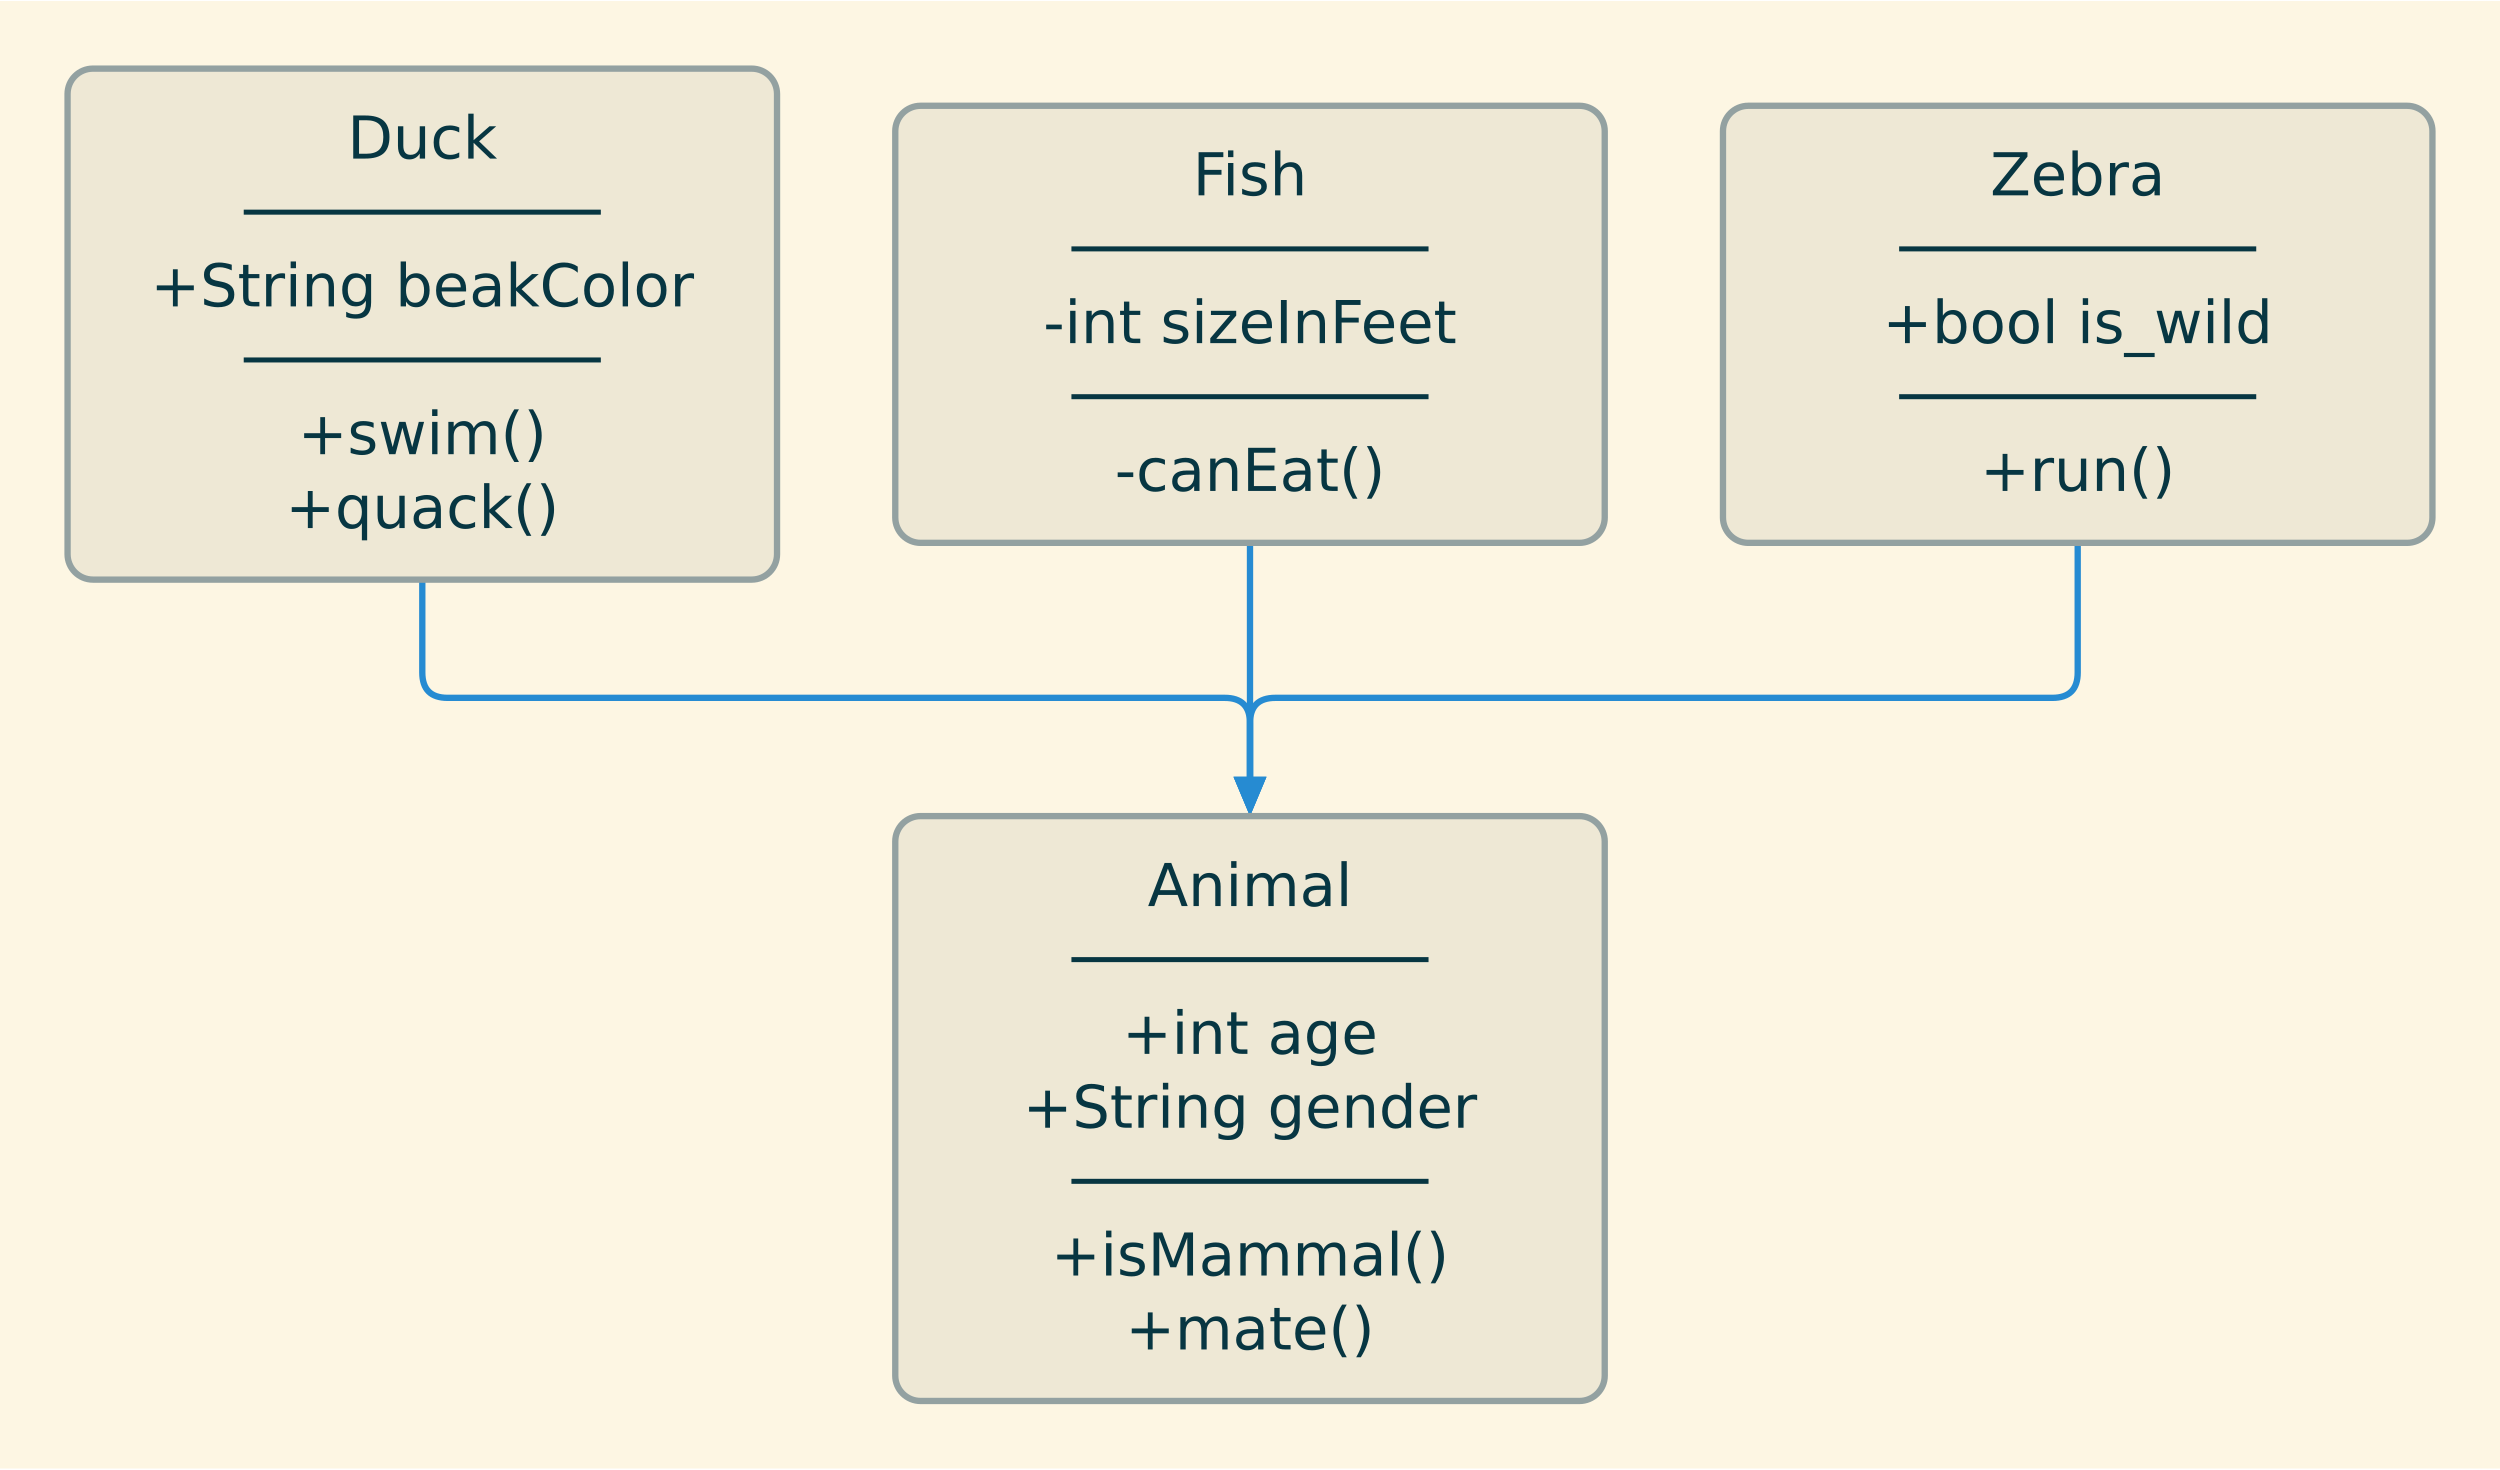
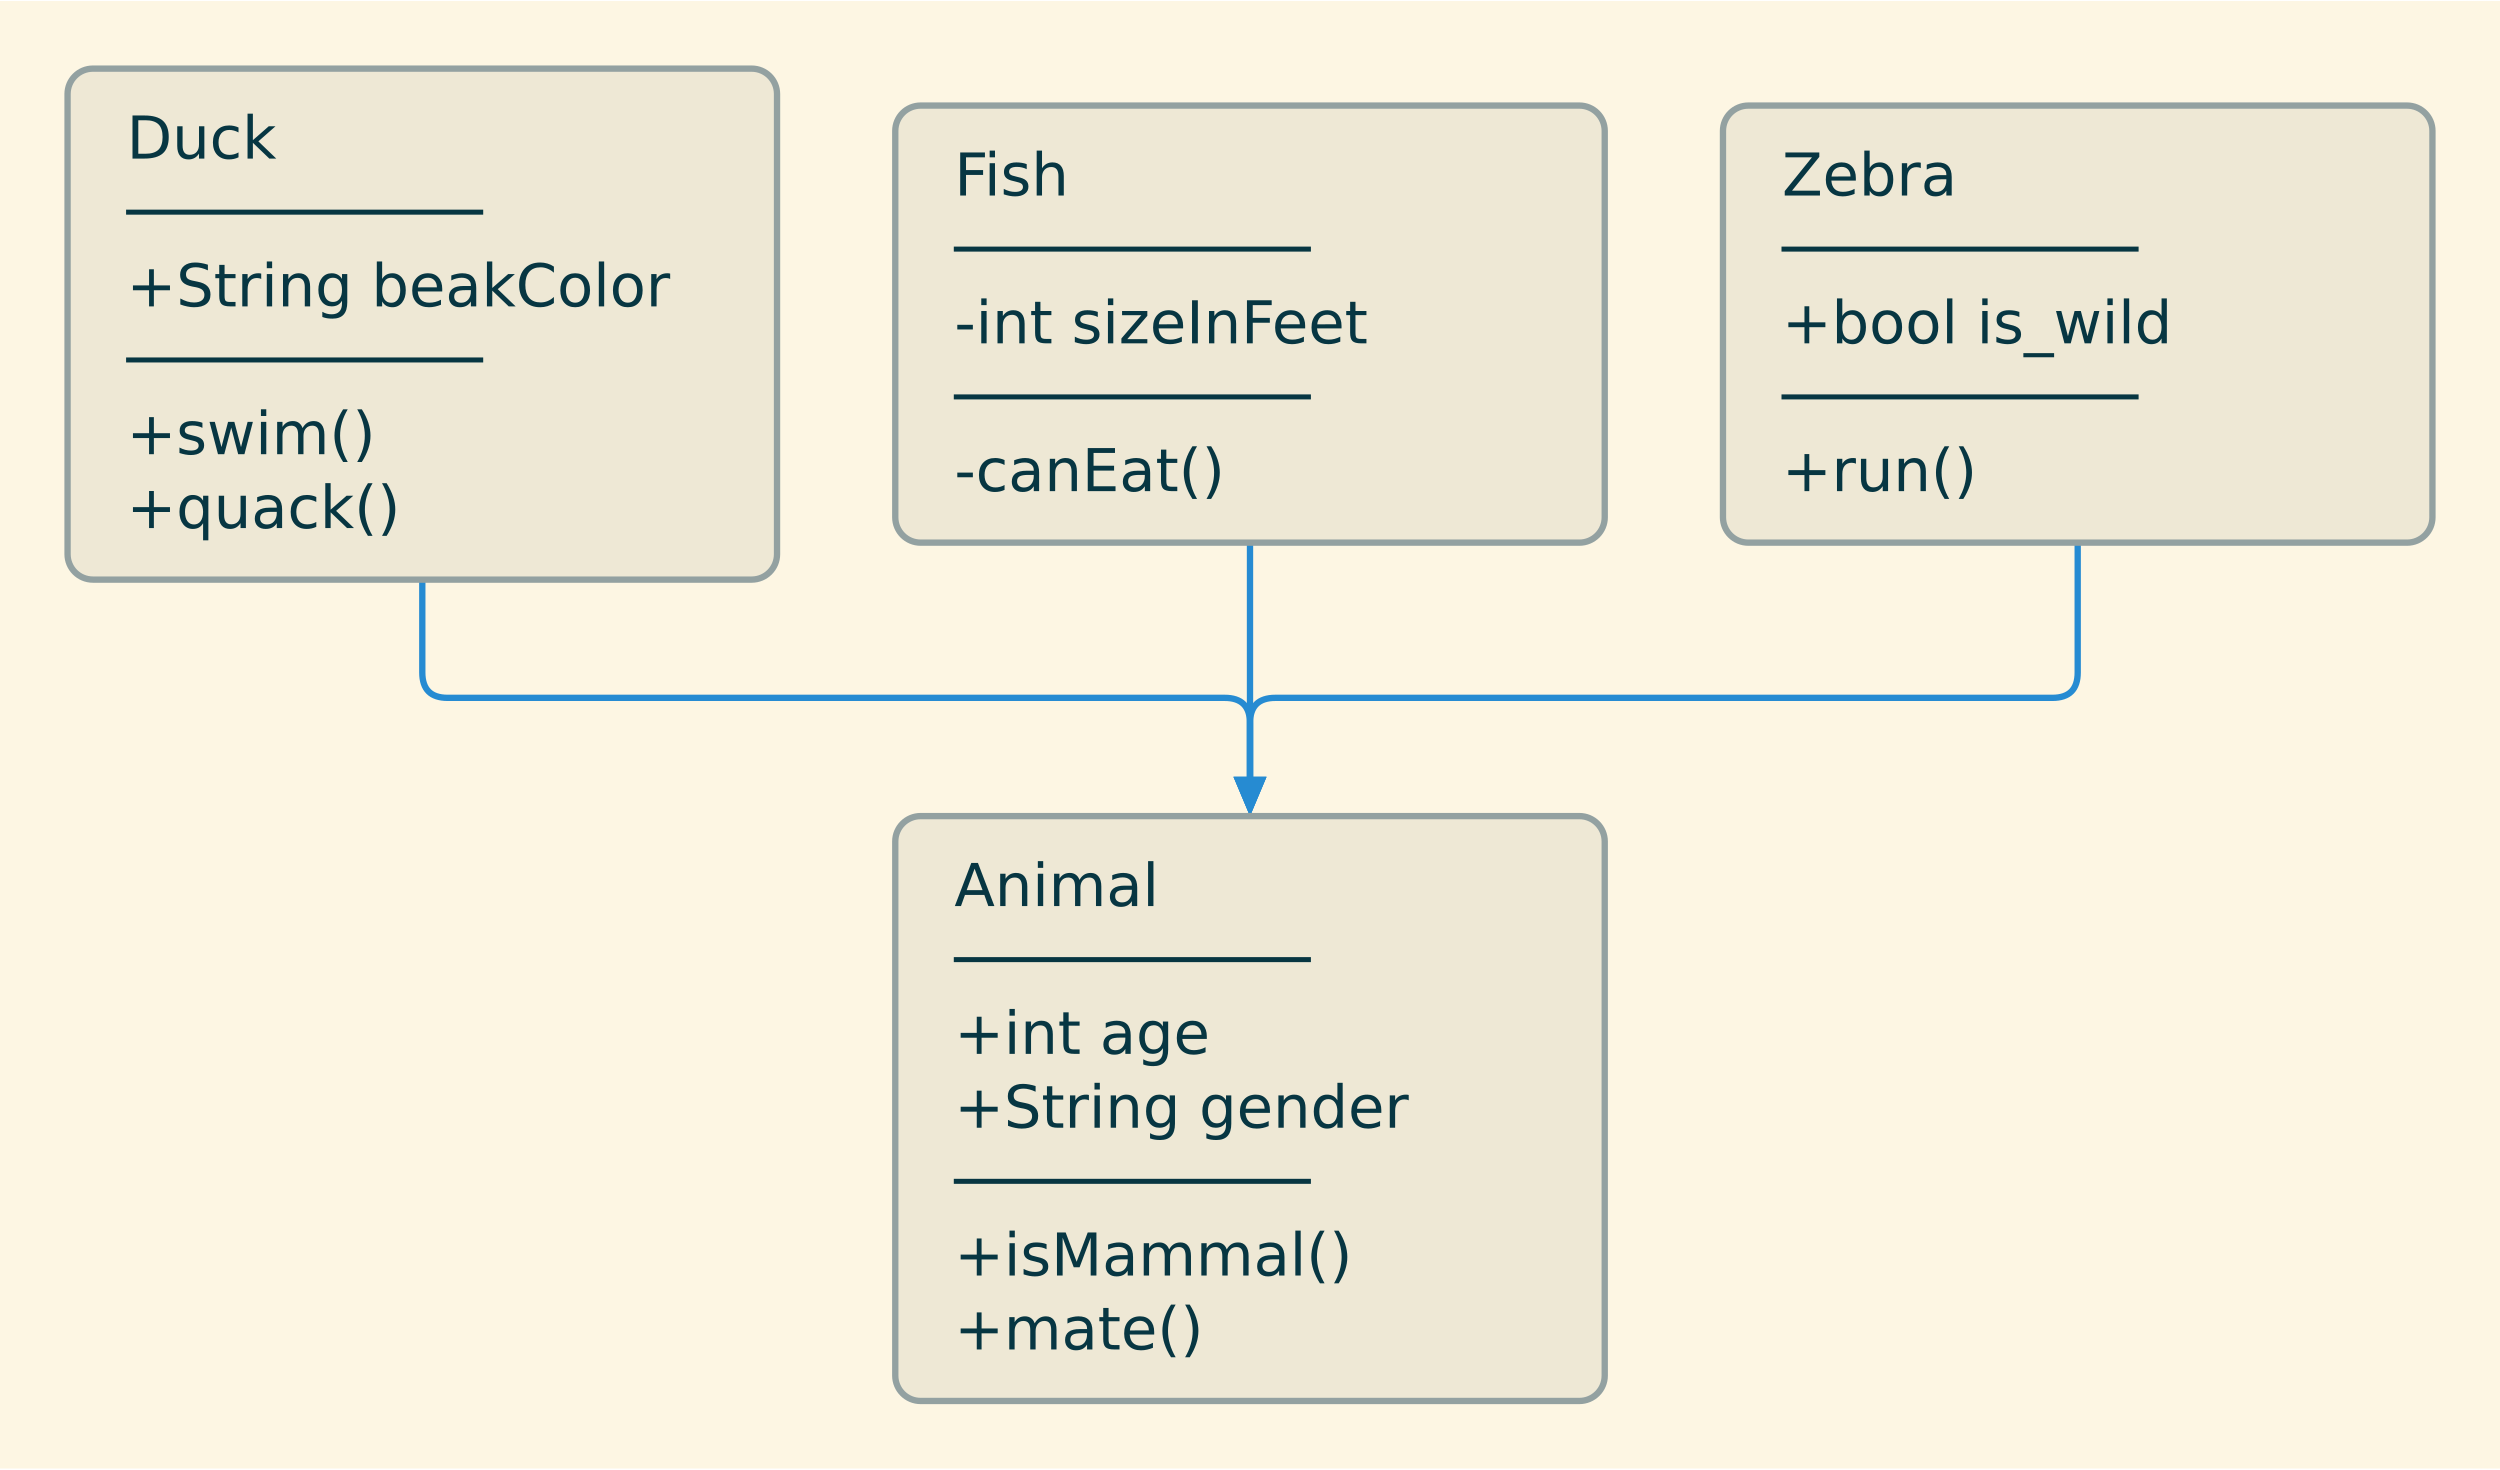
- <svg xmlns="http://www.w3.org/2000/svg" width="592" height="348" viewBox="0 0 592.0 347.5" class="nodal">
-   <rect x="0" y="0" width="592.0" height="347.5" fill="#fdf6e3" />
-   <g id="e0" class="nodal-edge accent">
-     <path d="M 100.0 137.0 L 100.0 159.0 Q 100.0 165.0 106.0 165.0 L 290.0 165.0 Q 296.0 165.0 296.0 171.0 L 296.0 184.6" fill="none" stroke="#268bd2" stroke-width="1.5" stroke-linecap="butt" stroke-linejoin="round" />
-     <polygon class="nodal-head" points="296.0,193.0 292.1,183.7 299.9,183.7" fill="#268bd2" />
+ <svg xmlns="http://www.w3.org/2000/svg" width="592" height="348" viewBox="0 0 592 347.5" class="nodal">
+   <rect x="0" y="0" width="592" height="347.5" fill="#fdf6e3" />
+   <g class="nodal-groups">
+ 
+ </g>
+   <g class="nodal-edges">
+     <g id="e0" class="nodal-edge accent">
+       <path d="M 100 137 L 100 159 Q 100 165 106 165 L 290 165 Q 296 165 296 171 L 296 184.63" fill="none" stroke="#268bd2" stroke-linejoin="round" stroke-width="1.5" stroke-linecap="butt" class="nodal-line" />
+       <polygon points="296,193 292.09,183.7 299.91,183.7" fill="#268bd2" class="nodal-head" />
+     </g>
+     <g id="e1" class="nodal-edge accent">
+       <path d="M 296 128.25 L 296 184.63" fill="none" stroke="#268bd2" stroke-linejoin="round" stroke-width="1.5" stroke-linecap="butt" class="nodal-line" />
+       <polygon points="296,193 292.09,183.7 299.91,183.7" fill="#268bd2" class="nodal-head" />
+     </g>
+     <g id="e2" class="nodal-edge accent">
+       <path d="M 492 128.25 L 492 159 Q 492 165 486 165 L 302 165 Q 296 165 296 171 L 296 184.63" fill="none" stroke="#268bd2" stroke-linejoin="round" stroke-width="1.5" stroke-linecap="butt" class="nodal-line" />
+       <polygon points="296,193 292.09,183.7 299.91,183.7" fill="#268bd2" class="nodal-head" />
+     </g>
  </g>
-   <g id="e1" class="nodal-edge accent">
-     <path d="M 296.0 128.2 L 296.0 184.6" fill="none" stroke="#268bd2" stroke-width="1.5" stroke-linecap="butt" stroke-linejoin="round" />
-     <polygon class="nodal-head" points="296.0,193.0 292.1,183.7 299.9,183.7" fill="#268bd2" />
-   </g>
-   <g id="e2" class="nodal-edge accent">
-     <path d="M 492.0 128.2 L 492.0 159.0 Q 492.0 165.0 486.0 165.0 L 302.0 165.0 Q 296.0 165.0 296.0 171.0 L 296.0 184.6" fill="none" stroke="#268bd2" stroke-width="1.5" stroke-linecap="butt" stroke-linejoin="round" />
-     <polygon class="nodal-head" points="296.0,193.0 292.1,183.7 299.9,183.7" fill="#268bd2" />
-   </g>
-   <g id="Animal" class="nodal-node">
-     <rect x="212.0" y="193.0" width="168.0" height="138.5" rx="6" fill="#eee8d5" stroke="#93a1a1" stroke-width="1.5" />
-     <text x="296.0" y="214.3" text-anchor="middle" font-family="&quot;DejaVu Sans&quot;, sans-serif" font-size="14" font-weight="normal" font-style="normal" fill="#073642">Animal</text>
-     <text x="296.0" y="231.8" text-anchor="middle" font-family="&quot;DejaVu Sans&quot;, sans-serif" font-size="14" font-weight="normal" font-style="normal" fill="#073642">──────────</text>
-     <text x="296.0" y="249.3" text-anchor="middle" font-family="&quot;DejaVu Sans&quot;, sans-serif" font-size="14" font-weight="normal" font-style="normal" fill="#073642">+int age</text>
-     <text x="296.0" y="266.8" text-anchor="middle" font-family="&quot;DejaVu Sans&quot;, sans-serif" font-size="14" font-weight="normal" font-style="normal" fill="#073642">+String gender</text>
-     <text x="296.0" y="284.3" text-anchor="middle" font-family="&quot;DejaVu Sans&quot;, sans-serif" font-size="14" font-weight="normal" font-style="normal" fill="#073642">──────────</text>
-     <text x="296.0" y="301.8" text-anchor="middle" font-family="&quot;DejaVu Sans&quot;, sans-serif" font-size="14" font-weight="normal" font-style="normal" fill="#073642">+isMammal()</text>
-     <text x="296.0" y="319.3" text-anchor="middle" font-family="&quot;DejaVu Sans&quot;, sans-serif" font-size="14" font-weight="normal" font-style="normal" fill="#073642">+mate()</text>
-   </g>
-   <g id="Duck" class="nodal-node">
-     <rect x="16.0" y="16.0" width="168.0" height="121.0" rx="6" fill="#eee8d5" stroke="#93a1a1" stroke-width="1.5" />
-     <text x="100.0" y="37.3" text-anchor="middle" font-family="&quot;DejaVu Sans&quot;, sans-serif" font-size="14" font-weight="normal" font-style="normal" fill="#073642">Duck</text>
-     <text x="100.0" y="54.8" text-anchor="middle" font-family="&quot;DejaVu Sans&quot;, sans-serif" font-size="14" font-weight="normal" font-style="normal" fill="#073642">──────────</text>
-     <text x="100.0" y="72.3" text-anchor="middle" font-family="&quot;DejaVu Sans&quot;, sans-serif" font-size="14" font-weight="normal" font-style="normal" fill="#073642">+String beakColor</text>
-     <text x="100.0" y="89.8" text-anchor="middle" font-family="&quot;DejaVu Sans&quot;, sans-serif" font-size="14" font-weight="normal" font-style="normal" fill="#073642">──────────</text>
-     <text x="100.0" y="107.3" text-anchor="middle" font-family="&quot;DejaVu Sans&quot;, sans-serif" font-size="14" font-weight="normal" font-style="normal" fill="#073642">+swim()</text>
-     <text x="100.0" y="124.8" text-anchor="middle" font-family="&quot;DejaVu Sans&quot;, sans-serif" font-size="14" font-weight="normal" font-style="normal" fill="#073642">+quack()</text>
-   </g>
-   <g id="Fish" class="nodal-node">
-     <rect x="212.0" y="24.8" width="168.0" height="103.5" rx="6" fill="#eee8d5" stroke="#93a1a1" stroke-width="1.5" />
-     <text x="296.0" y="46.0" text-anchor="middle" font-family="&quot;DejaVu Sans&quot;, sans-serif" font-size="14" font-weight="normal" font-style="normal" fill="#073642">Fish</text>
-     <text x="296.0" y="63.5" text-anchor="middle" font-family="&quot;DejaVu Sans&quot;, sans-serif" font-size="14" font-weight="normal" font-style="normal" fill="#073642">──────────</text>
-     <text x="296.0" y="81.0" text-anchor="middle" font-family="&quot;DejaVu Sans&quot;, sans-serif" font-size="14" font-weight="normal" font-style="normal" fill="#073642">-int sizeInFeet</text>
-     <text x="296.0" y="98.5" text-anchor="middle" font-family="&quot;DejaVu Sans&quot;, sans-serif" font-size="14" font-weight="normal" font-style="normal" fill="#073642">──────────</text>
-     <text x="296.0" y="116.0" text-anchor="middle" font-family="&quot;DejaVu Sans&quot;, sans-serif" font-size="14" font-weight="normal" font-style="normal" fill="#073642">-canEat()</text>
-   </g>
-   <g id="Zebra" class="nodal-node">
-     <rect x="408.0" y="24.8" width="168.0" height="103.5" rx="6" fill="#eee8d5" stroke="#93a1a1" stroke-width="1.5" />
-     <text x="492.0" y="46.0" text-anchor="middle" font-family="&quot;DejaVu Sans&quot;, sans-serif" font-size="14" font-weight="normal" font-style="normal" fill="#073642">Zebra</text>
-     <text x="492.0" y="63.5" text-anchor="middle" font-family="&quot;DejaVu Sans&quot;, sans-serif" font-size="14" font-weight="normal" font-style="normal" fill="#073642">──────────</text>
-     <text x="492.0" y="81.0" text-anchor="middle" font-family="&quot;DejaVu Sans&quot;, sans-serif" font-size="14" font-weight="normal" font-style="normal" fill="#073642">+bool is_wild</text>
-     <text x="492.0" y="98.5" text-anchor="middle" font-family="&quot;DejaVu Sans&quot;, sans-serif" font-size="14" font-weight="normal" font-style="normal" fill="#073642">──────────</text>
-     <text x="492.0" y="116.0" text-anchor="middle" font-family="&quot;DejaVu Sans&quot;, sans-serif" font-size="14" font-weight="normal" font-style="normal" fill="#073642">+run()</text>
+   <g class="nodal-nodes">
+     <g id="Animal" class="nodal-node">
+       <rect x="212" y="193" width="168" height="138.5" rx="6" fill="#eee8d5" stroke="#93a1a1" stroke-width="1.5" />
+       <text x="226" y="214.3" text-anchor="start" fill="#073642" font-family="&quot;DejaVu Sans&quot;, sans-serif" font-size="14" font-weight="normal" font-style="normal">Animal</text>
+       <text x="226" y="231.8" text-anchor="start" fill="#073642" font-family="&quot;DejaVu Sans&quot;, sans-serif" font-size="14" font-weight="normal" font-style="normal">──────────</text>
+       <text x="226" y="249.3" text-anchor="start" fill="#073642" font-family="&quot;DejaVu Sans&quot;, sans-serif" font-size="14" font-weight="normal" font-style="normal">+int age</text>
+       <text x="226" y="266.8" text-anchor="start" fill="#073642" font-family="&quot;DejaVu Sans&quot;, sans-serif" font-size="14" font-weight="normal" font-style="normal">+String gender</text>
+       <text x="226" y="284.3" text-anchor="start" fill="#073642" font-family="&quot;DejaVu Sans&quot;, sans-serif" font-size="14" font-weight="normal" font-style="normal">──────────</text>
+       <text x="226" y="301.8" text-anchor="start" fill="#073642" font-family="&quot;DejaVu Sans&quot;, sans-serif" font-size="14" font-weight="normal" font-style="normal">+isMammal()</text>
+       <text x="226" y="319.3" text-anchor="start" fill="#073642" font-family="&quot;DejaVu Sans&quot;, sans-serif" font-size="14" font-weight="normal" font-style="normal">+mate()</text>
+     </g>
+     <g id="Duck" class="nodal-node">
+       <rect x="16" y="16" width="168" height="121" rx="6" fill="#eee8d5" stroke="#93a1a1" stroke-width="1.5" />
+       <text x="30" y="37.3" text-anchor="start" fill="#073642" font-family="&quot;DejaVu Sans&quot;, sans-serif" font-size="14" font-weight="normal" font-style="normal">Duck</text>
+       <text x="30" y="54.8" text-anchor="start" fill="#073642" font-family="&quot;DejaVu Sans&quot;, sans-serif" font-size="14" font-weight="normal" font-style="normal">──────────</text>
+       <text x="30" y="72.3" text-anchor="start" fill="#073642" font-family="&quot;DejaVu Sans&quot;, sans-serif" font-size="14" font-weight="normal" font-style="normal">+String beakColor</text>
+       <text x="30" y="89.8" text-anchor="start" fill="#073642" font-family="&quot;DejaVu Sans&quot;, sans-serif" font-size="14" font-weight="normal" font-style="normal">──────────</text>
+       <text x="30" y="107.3" text-anchor="start" fill="#073642" font-family="&quot;DejaVu Sans&quot;, sans-serif" font-size="14" font-weight="normal" font-style="normal">+swim()</text>
+       <text x="30" y="124.8" text-anchor="start" fill="#073642" font-family="&quot;DejaVu Sans&quot;, sans-serif" font-size="14" font-weight="normal" font-style="normal">+quack()</text>
+     </g>
+     <g id="Fish" class="nodal-node">
+       <rect x="212" y="24.75" width="168" height="103.5" rx="6" fill="#eee8d5" stroke="#93a1a1" stroke-width="1.5" />
+       <text x="226" y="46.05" text-anchor="start" fill="#073642" font-family="&quot;DejaVu Sans&quot;, sans-serif" font-size="14" font-weight="normal" font-style="normal">Fish</text>
+       <text x="226" y="63.55" text-anchor="start" fill="#073642" font-family="&quot;DejaVu Sans&quot;, sans-serif" font-size="14" font-weight="normal" font-style="normal">──────────</text>
+       <text x="226" y="81.05" text-anchor="start" fill="#073642" font-family="&quot;DejaVu Sans&quot;, sans-serif" font-size="14" font-weight="normal" font-style="normal">-int sizeInFeet</text>
+       <text x="226" y="98.55" text-anchor="start" fill="#073642" font-family="&quot;DejaVu Sans&quot;, sans-serif" font-size="14" font-weight="normal" font-style="normal">──────────</text>
+       <text x="226" y="116.05" text-anchor="start" fill="#073642" font-family="&quot;DejaVu Sans&quot;, sans-serif" font-size="14" font-weight="normal" font-style="normal">-canEat()</text>
+     </g>
+     <g id="Zebra" class="nodal-node">
+       <rect x="408" y="24.75" width="168" height="103.5" rx="6" fill="#eee8d5" stroke="#93a1a1" stroke-width="1.5" />
+       <text x="422" y="46.05" text-anchor="start" fill="#073642" font-family="&quot;DejaVu Sans&quot;, sans-serif" font-size="14" font-weight="normal" font-style="normal">Zebra</text>
+       <text x="422" y="63.55" text-anchor="start" fill="#073642" font-family="&quot;DejaVu Sans&quot;, sans-serif" font-size="14" font-weight="normal" font-style="normal">──────────</text>
+       <text x="422" y="81.05" text-anchor="start" fill="#073642" font-family="&quot;DejaVu Sans&quot;, sans-serif" font-size="14" font-weight="normal" font-style="normal">+bool is_wild</text>
+       <text x="422" y="98.55" text-anchor="start" fill="#073642" font-family="&quot;DejaVu Sans&quot;, sans-serif" font-size="14" font-weight="normal" font-style="normal">──────────</text>
+       <text x="422" y="116.05" text-anchor="start" fill="#073642" font-family="&quot;DejaVu Sans&quot;, sans-serif" font-size="14" font-weight="normal" font-style="normal">+run()</text>
+     </g>
  </g>
</svg>
